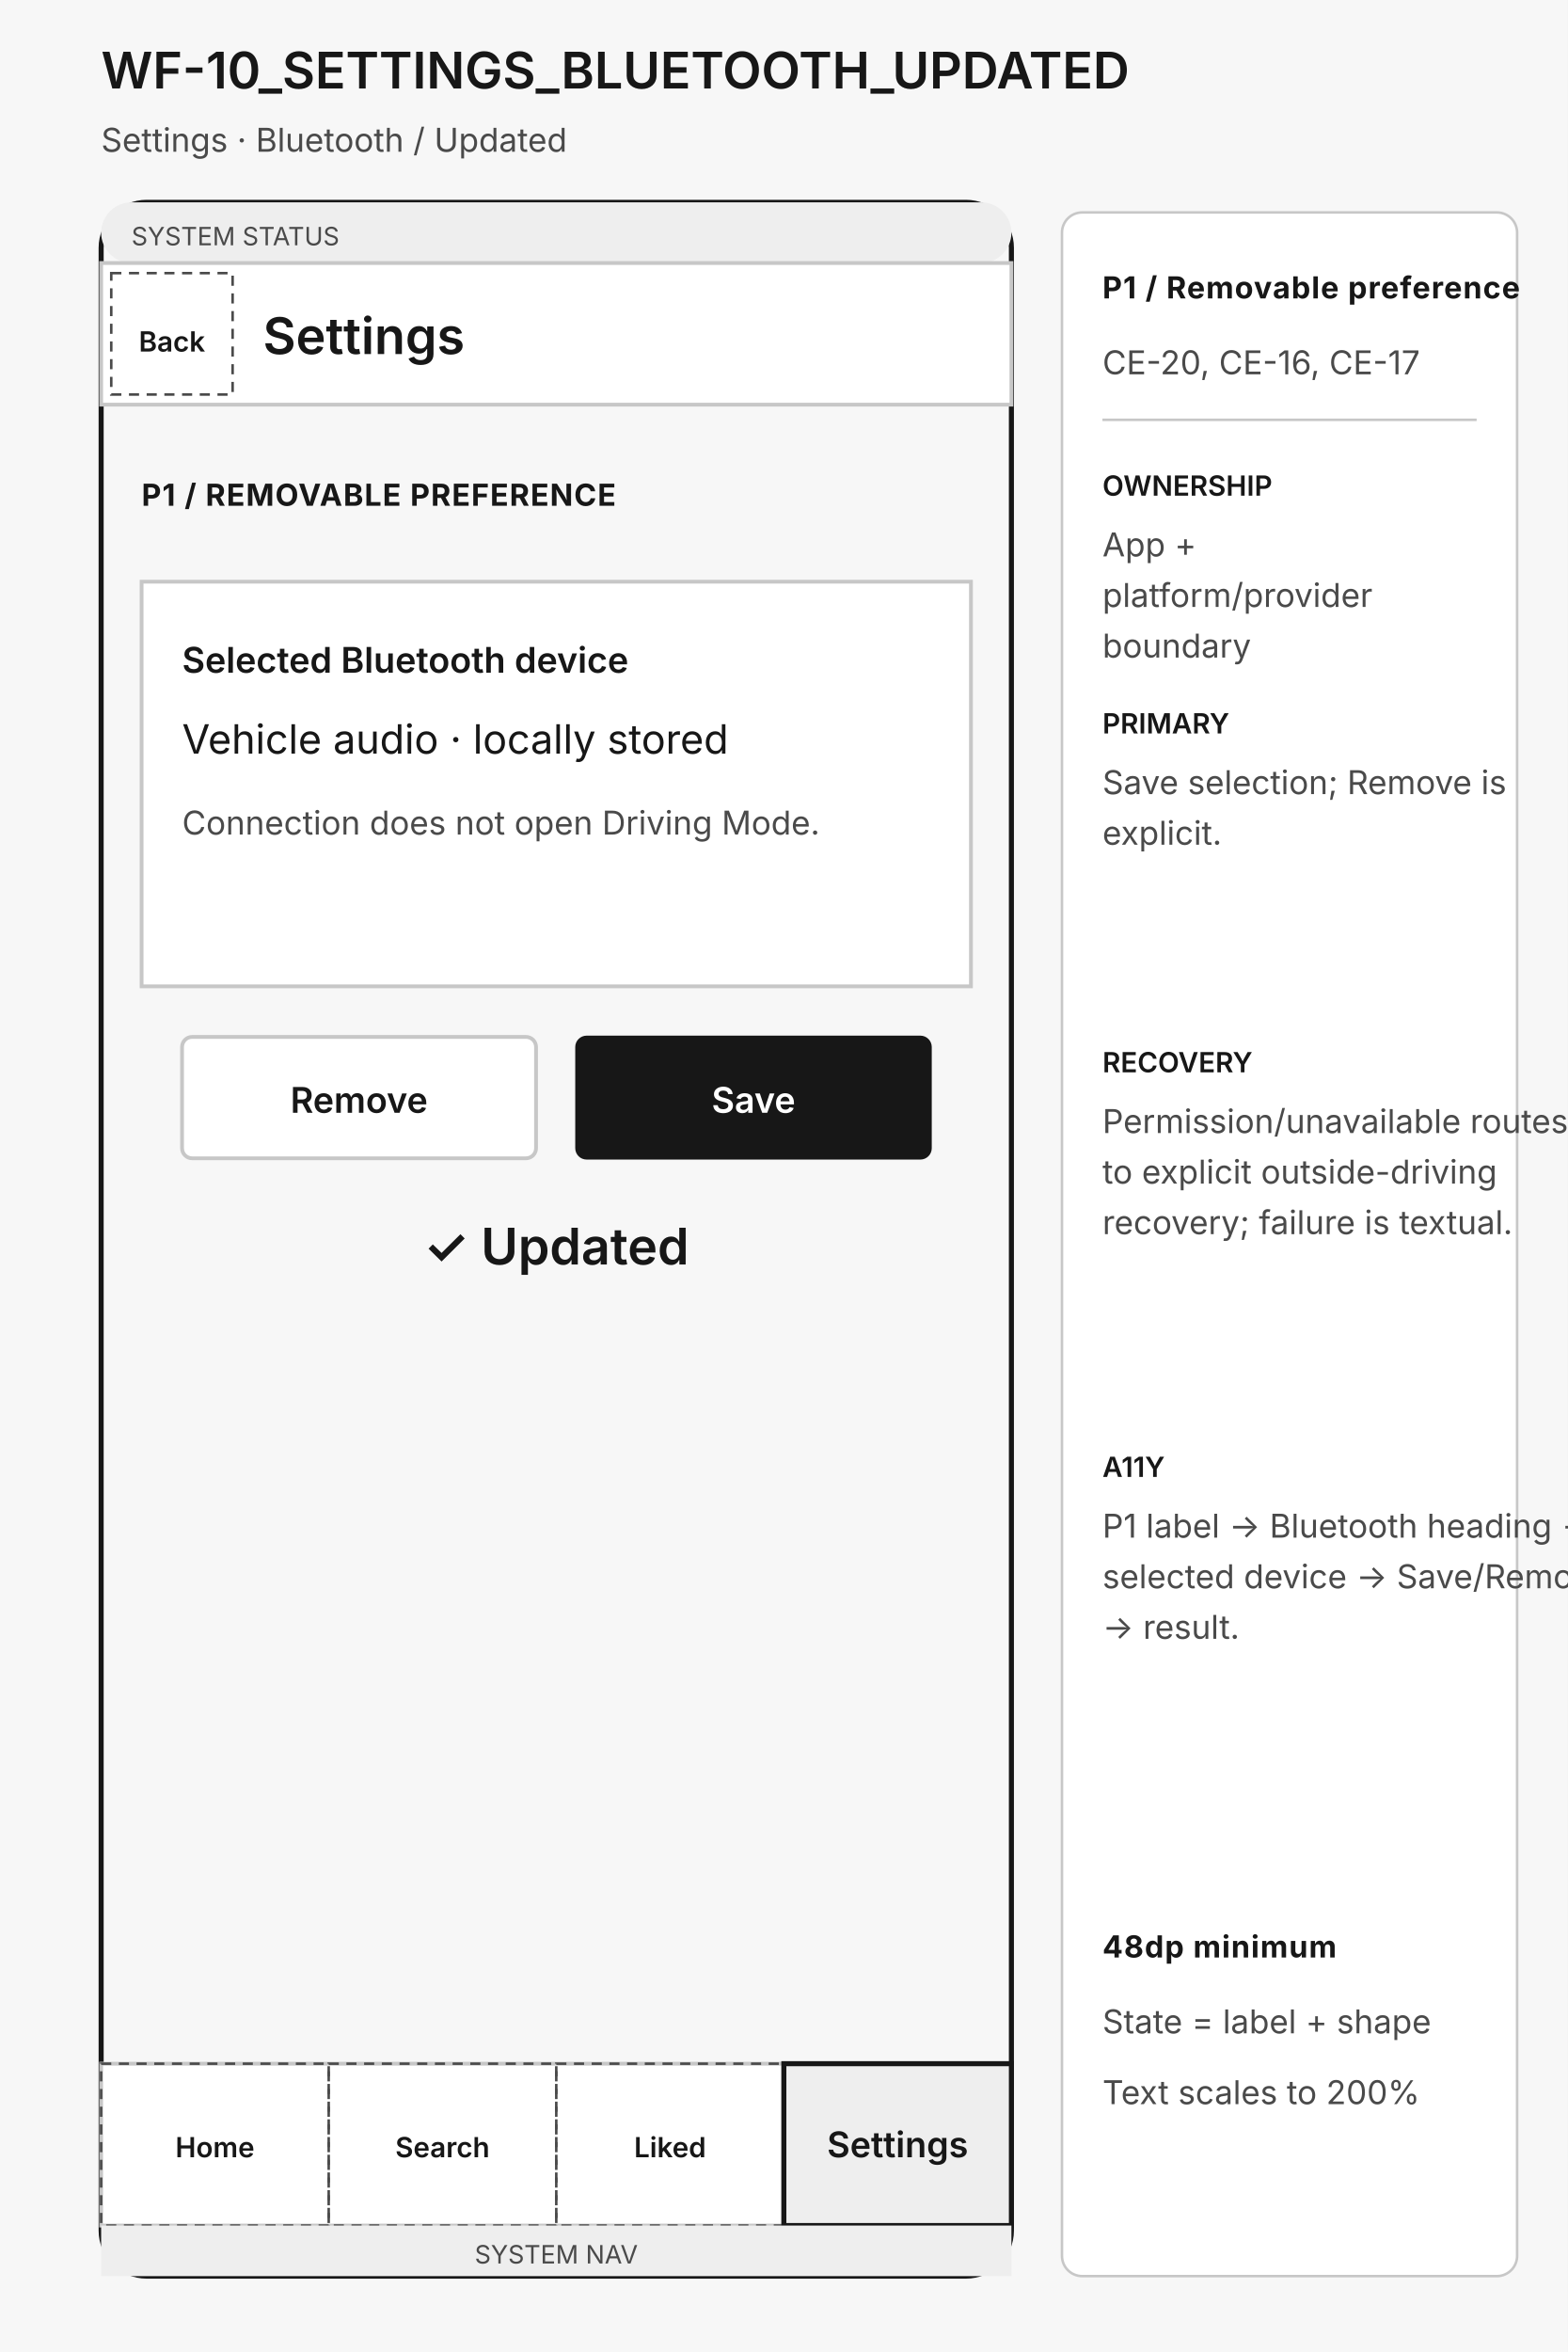
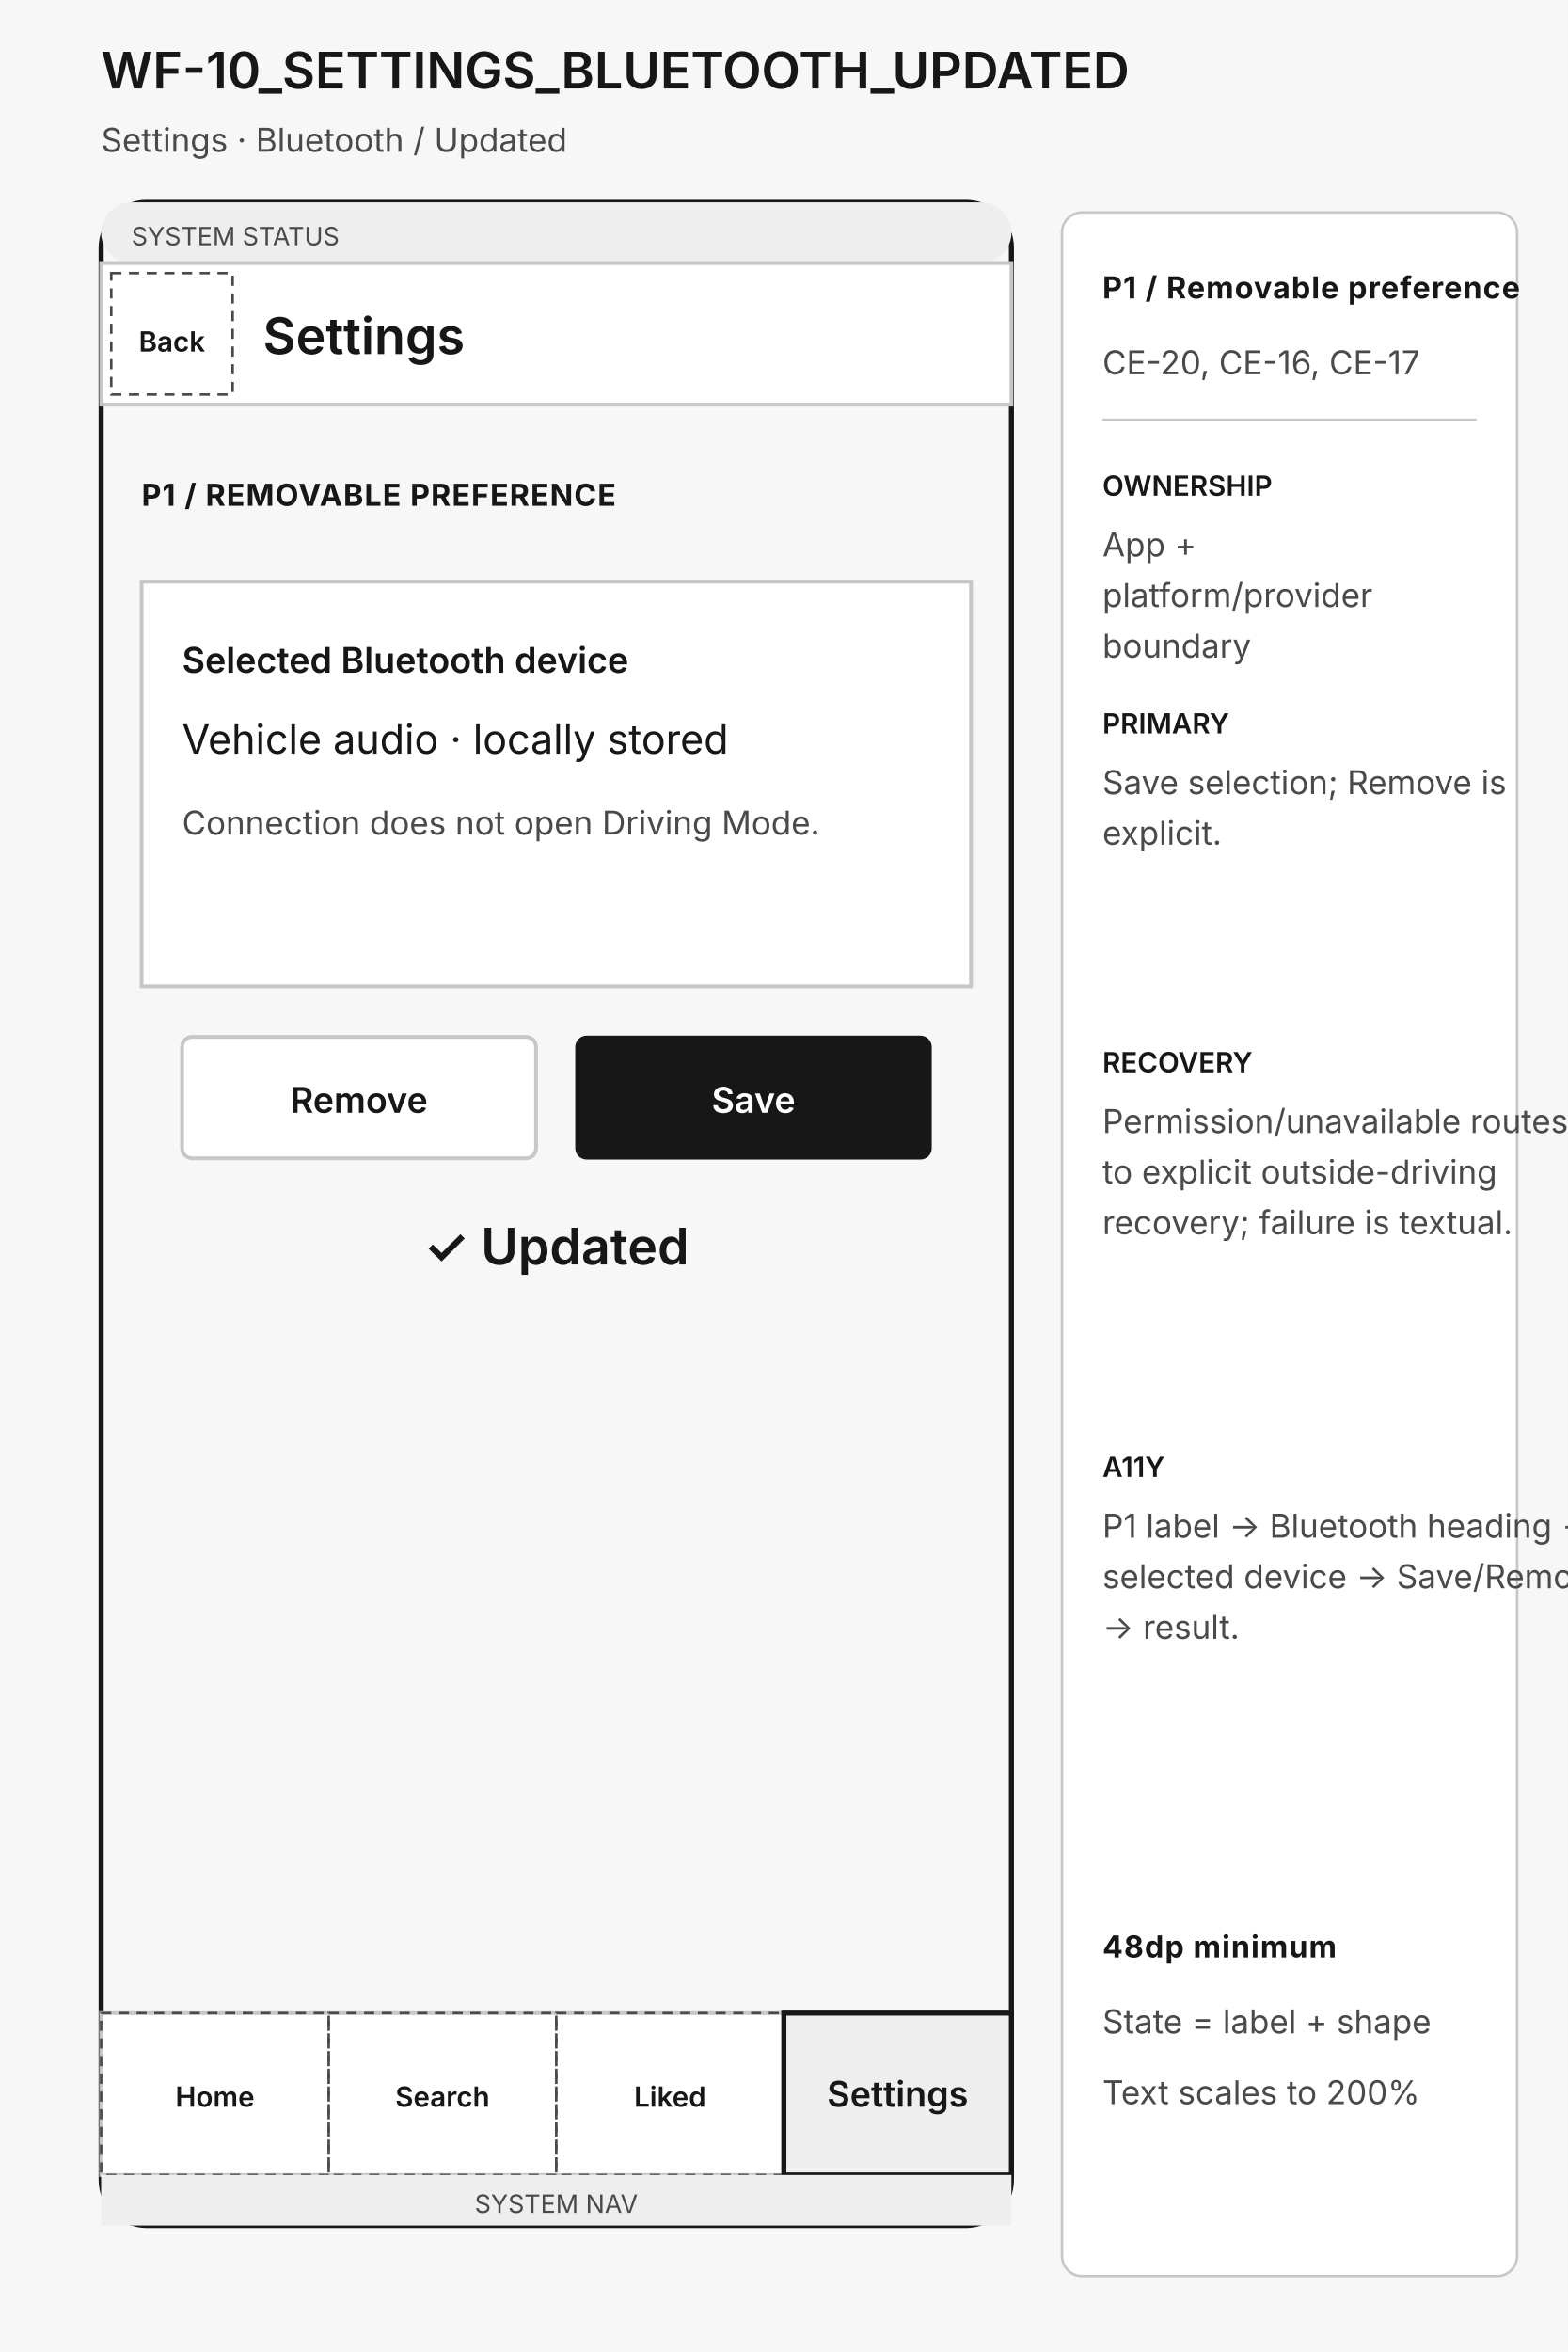
<svg xmlns="http://www.w3.org/2000/svg" width="620" height="930" viewBox="0 0 620 930" role="img" aria-labelledby="title desc" data-wf-id="WF-10_SETTINGS_BLUETOOTH_UPDATED" data-state-ids="CE-20, CE-16, CE-17" data-priority="P1 / Removable preference">
  <style>text{font-family:Inter,Arial,sans-serif;fill:#171717}.title{font-size:28px;font-weight:700}.h1{font-size:24px;font-weight:600}.h2{font-size:20px;font-weight:600}.body{font-size:16px}.label{font-size:14px;font-weight:600}.note{font-size:13px;fill:#4A4A4A}.mini{font-size:11px;font-weight:600}.measure{font-size:10px;fill:#4A4A4A}.chip{font-size:12px;font-weight:700;letter-spacing:.4px}.device{fill:#F7F7F7;stroke:#171717;stroke-width:2}.surface{fill:#FFFFFF;stroke:#C7C7C7;stroke-width:1.5}.subtle{fill:#EEEEEE}.inverse{fill:#171717;stroke:#171717}.inverseText{fill:#FFFFFF}.touch{fill:none;stroke:#4A4A4A;stroke-width:1;stroke-dasharray:4 3}.selected{fill:#EEEEEE;stroke:#171717;stroke-width:2}.system{fill:#F7F7F7;stroke:#4A4A4A;stroke-width:1.5;stroke-dasharray:7 5}.annotation{fill:#FFFFFF;stroke:#C7C7C7}.divider{stroke:#C7C7C7}</style>
  <rect width="620" height="930" fill="#F7F7F7" />
  <text x="40" y="35" class="h2" text-anchor="start">WF-10_SETTINGS_BLUETOOTH_UPDATED</text>
  <text x="40" y="60" class="note" text-anchor="start">Settings · Bluetooth / Updated</text>
-   <rect x="40" y="80" width="360" height="820" rx="18" class="device" />
+   <rect x="40" y="80" width="360" height="800" rx="18" class="device" />
  <rect x="40" y="80" width="360" height="24" rx="12" class="subtle" />
  <text x="52" y="97" class="measure" text-anchor="start">SYSTEM STATUS</text>
  <g>
    <rect x="40" y="104" width="360" height="56" class="surface" />
    <g data-touch-min="48">
      <rect x="44" y="108" width="48" height="48" class="touch" />
      <text x="68" y="139" class="mini" text-anchor="middle">Back</text>
    </g>
    <text x="104" y="140" class="h2" text-anchor="start">Settings</text>
  </g>
  <text x="56" y="200" class="chip" text-anchor="start">P1 / REMOVABLE PREFERENCE</text>
  <rect x="56" y="230" width="328" height="160" class="surface" />
  <text x="72" y="266" class="label" text-anchor="start">Selected Bluetooth device</text>
  <text x="72" y="298" class="body" text-anchor="start">Vehicle audio · locally stored</text>
  <text x="72" y="330" class="note" text-anchor="start">Connection does not open Driving Mode.</text>
  <g data-touch-min="48">
    <rect x="72" y="410" width="140" height="48" rx="4" class="surface" />
    <text x="142" y="440" class="label" text-anchor="middle">Remove</text>
  </g>
  <g data-touch-min="48">
    <rect x="228" y="410" width="140" height="48" rx="4" class="inverse" />
    <text x="298" y="440" class="label inverseText" text-anchor="middle">Save</text>
  </g>
  <text x="220" y="500" class="h2" text-anchor="middle">✓ Updated</text>
  <g>
-     <rect x="40" y="816" width="360" height="64" class="surface" />
+     <rect x="40" y="796" width="360" height="64" class="surface" />
    <g data-touch-min="48">
-       <rect x="40" y="816" width="90" height="64" class="touch" />
-       <text x="85" y="853" class="mini" text-anchor="middle">Home</text>
+       <rect x="40" y="796" width="90" height="64" class="touch" />
+       <text x="85" y="833" class="mini" text-anchor="middle">Home</text>
    </g>
    <g data-touch-min="48">
-       <rect x="130" y="816" width="90" height="64" class="touch" />
-       <text x="175" y="853" class="mini" text-anchor="middle">Search</text>
+       <rect x="130" y="796" width="90" height="64" class="touch" />
+       <text x="175" y="833" class="mini" text-anchor="middle">Search</text>
    </g>
    <g data-touch-min="48">
-       <rect x="220" y="816" width="90" height="64" class="touch" />
-       <text x="265" y="853" class="mini" text-anchor="middle">Liked</text>
+       <rect x="220" y="796" width="90" height="64" class="touch" />
+       <text x="265" y="833" class="mini" text-anchor="middle">Liked</text>
    </g>
    <g data-touch-min="48">
-       <rect x="310" y="816" width="90" height="64" class="selected" />
-       <text x="355" y="853" class="label" text-anchor="middle">Settings</text>
+       <rect x="310" y="796" width="90" height="64" class="selected" />
+       <text x="355" y="833" class="label" text-anchor="middle">Settings</text>
    </g>
  </g>
-   <rect x="40" y="880" width="360" height="20" class="subtle" />
-   <text x="220" y="895" class="measure" text-anchor="middle">SYSTEM NAV</text>
+   <rect x="40" y="860" width="360" height="20" class="subtle" />
+   <text x="220" y="875" class="measure" text-anchor="middle">SYSTEM NAV</text>
  <g transform="translate(420 84)">
    <rect width="180" height="816" rx="8" class="annotation" />
    <text x="16" y="34" class="chip" text-anchor="start">P1 / Removable preference</text>
    <text x="16" y="64" class="note" text-anchor="start">CE-20, CE-16, CE-17</text>
    <line x1="16" y1="82" x2="164" y2="82" class="divider" />
    <text x="16" y="112" class="mini" text-anchor="start">OWNERSHIP</text>
    <text x="16" y="136" class="note" text-anchor="start">App +</text>
    <text x="16" y="156" class="note" text-anchor="start">platform/provider</text>
    <text x="16" y="176" class="note" text-anchor="start">boundary</text>
    <text x="16" y="206" class="mini" text-anchor="start">PRIMARY</text>
    <text x="16" y="230" class="note" text-anchor="start">Save selection; Remove is</text>
    <text x="16" y="250" class="note" text-anchor="start">explicit.</text>
    <text x="16" y="340" class="mini" text-anchor="start">RECOVERY</text>
    <text x="16" y="364" class="note" text-anchor="start">Permission/unavailable routes</text>
    <text x="16" y="384" class="note" text-anchor="start">to explicit outside-driving</text>
    <text x="16" y="404" class="note" text-anchor="start">recovery; failure is textual.</text>
    <text x="16" y="500" class="mini" text-anchor="start">A11Y</text>
    <text x="16" y="524" class="note" text-anchor="start">P1 label → Bluetooth heading →</text>
    <text x="16" y="544" class="note" text-anchor="start">selected device → Save/Remove</text>
    <text x="16" y="564" class="note" text-anchor="start">→ result.</text>
    <text x="16" y="690" class="chip" text-anchor="start">48dp minimum</text>
    <text x="16" y="720" class="note" text-anchor="start">State = label + shape</text>
    <text x="16" y="748" class="note" text-anchor="start">Text scales to 200%</text>
  </g>
</svg>
